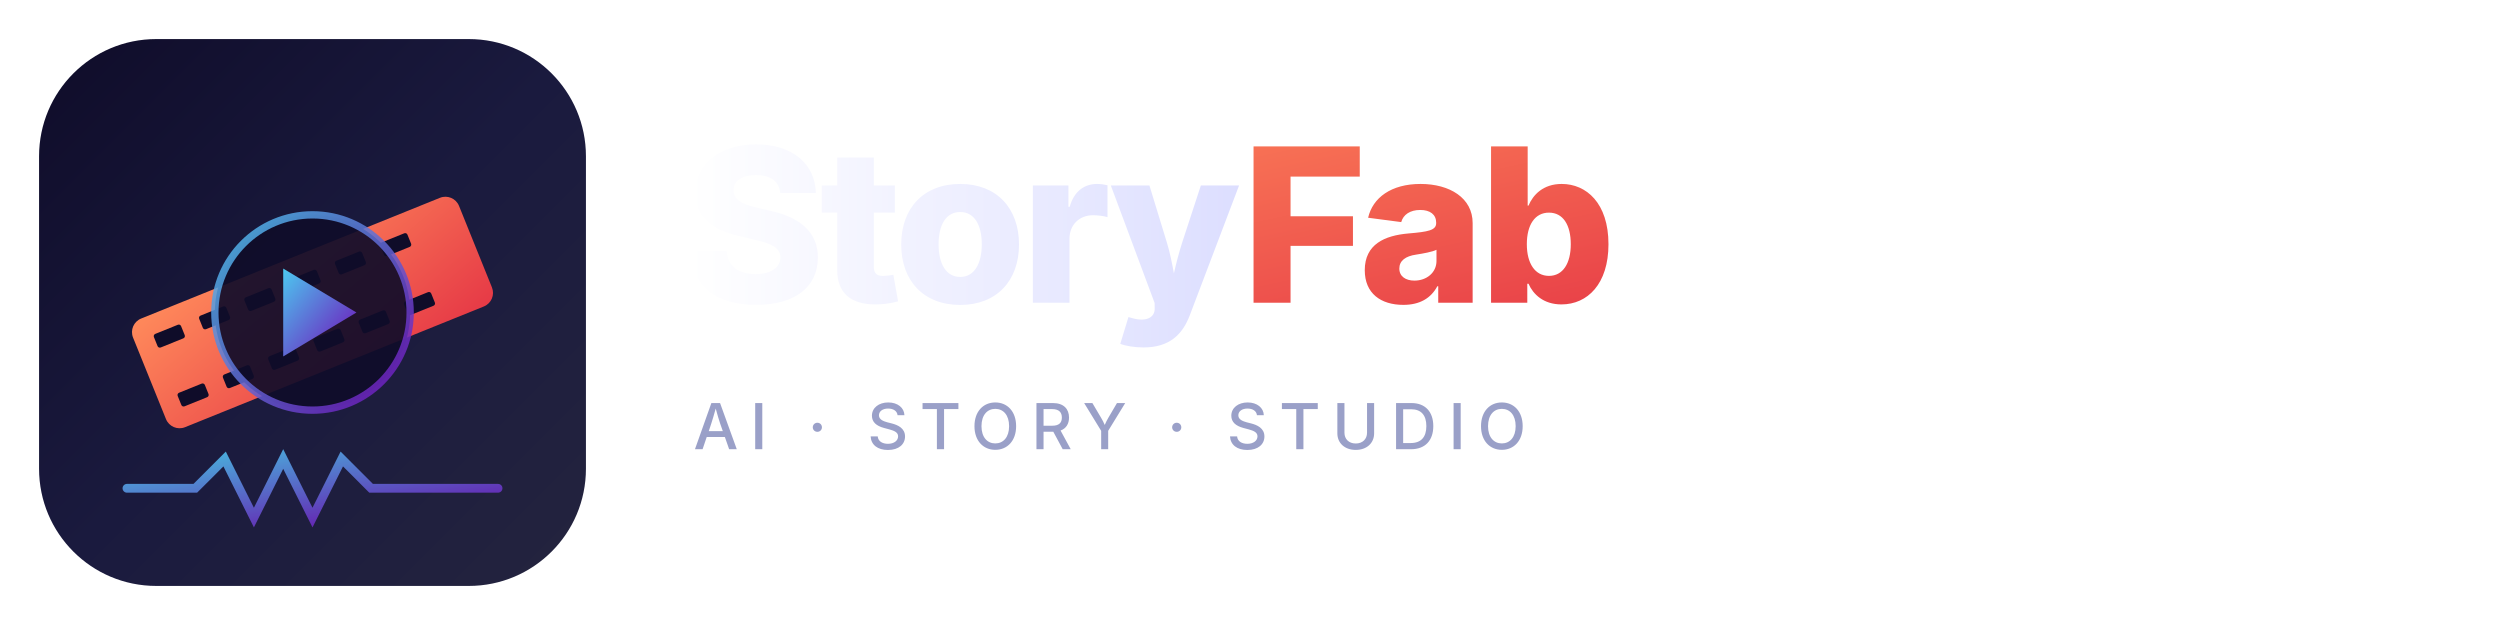
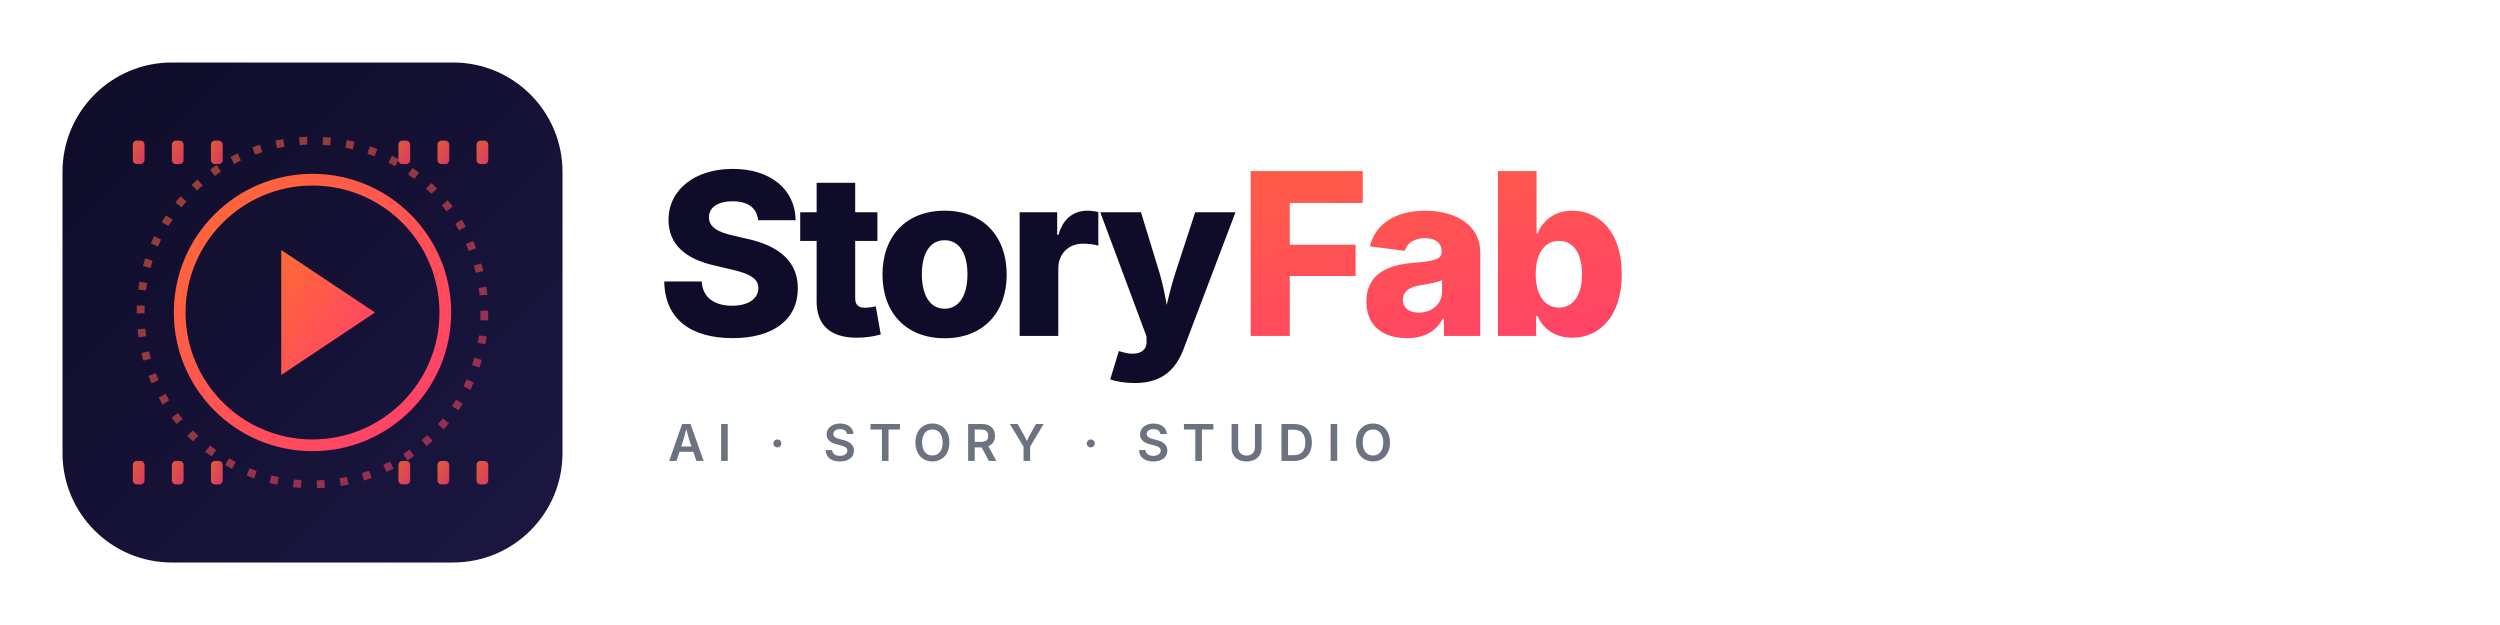
- <svg xmlns="http://www.w3.org/2000/svg" viewBox="0 0 512 128" width="512" height="128" role="img" aria-label="StoryFab horizontal logo">
+ <svg xmlns="http://www.w3.org/2000/svg" viewBox="0 0 640 160" width="640" height="160" role="img" aria-label="StoryFab">
  <defs>
-     <linearGradient id="bgGradH" x1="0%" y1="0%" x2="100%" y2="100%">
-       <stop offset="0%" stop-color="#0f0c29" />
-       <stop offset="50%" stop-color="#1a1a3e" />
-       <stop offset="100%" stop-color="#24243e" />
+     <linearGradient id="sfMarkBg" x1="0%" y1="0%" x2="100%" y2="100%">
+       <stop offset="0%" stop-color="#0F0C29" />
+       <stop offset="100%" stop-color="#1B1742" />
    </linearGradient>
-     <linearGradient id="filmGradH" x1="0%" y1="0%" x2="100%" y2="100%">
-       <stop offset="0%" stop-color="#ff8a5b" />
-       <stop offset="100%" stop-color="#e63946" />
-     </linearGradient>
-     <linearGradient id="aiGradH" x1="0%" y1="0%" x2="100%" y2="100%">
-       <stop offset="0%" stop-color="#4cc9f0" />
-       <stop offset="100%" stop-color="#7209b7" />
-     </linearGradient>
-     <linearGradient id="textGradH" x1="0%" y1="0%" x2="100%" y2="0%">
-       <stop offset="0%" stop-color="#ffffff" />
-       <stop offset="100%" stop-color="#c5c8ff" />
+     <linearGradient id="sfMarkRing" x1="0%" y1="0%" x2="100%" y2="100%">
+       <stop offset="0%" stop-color="#FF6B35" />
+       <stop offset="100%" stop-color="#FF3D6E" />
    </linearGradient>
  </defs>
-   <g transform="translate(8 8)">
-     <rect width="112" height="112" rx="24" ry="24" fill="url(#bgGradH)" />
-     <g transform="rotate(-22 56 56)">
-       <rect x="20" y="44" width="72" height="24" rx="3" fill="url(#filmGradH)" />
-       <g fill="#0f0c29">
-         <rect x="24" y="48" width="6" height="3" rx="0.5" />
-         <rect x="34" y="48" width="6" height="3" rx="0.5" />
-         <rect x="44" y="48" width="6" height="3" rx="0.5" />
-         <rect x="54" y="48" width="6" height="3" rx="0.5" />
-         <rect x="64" y="48" width="6" height="3" rx="0.5" />
-         <rect x="74" y="48" width="6" height="3" rx="0.5" />
-         <rect x="24" y="61" width="6" height="3" rx="0.5" />
-         <rect x="34" y="61" width="6" height="3" rx="0.5" />
-         <rect x="44" y="61" width="6" height="3" rx="0.5" />
-         <rect x="54" y="61" width="6" height="3" rx="0.5" />
-         <rect x="64" y="61" width="6" height="3" rx="0.5" />
-         <rect x="74" y="61" width="6" height="3" rx="0.5" />
-       </g>
-     </g>
-     <g transform="translate(56 56)">
-       <circle r="20" fill="#0f0c29" opacity="0.92" />
-       <circle r="20" fill="none" stroke="url(#aiGradH)" stroke-width="1.5" opacity="0.85" />
-       <path d="M -6 -9 L 9 0 L -6 9 Z" fill="url(#aiGradH)" />
-     </g>
-     <g stroke="url(#aiGradH)" stroke-width="1.8" stroke-linecap="round" fill="none" opacity="0.9">
-       <polyline points="18,92 32,92 38,86 44,98 50,86 56,98 62,86 68,92 94,92" />
+   <g transform="translate(16 16)">
+     <rect width="128" height="128" rx="28" ry="28" fill="url(#sfMarkBg)" />
+     <circle cx="64" cy="64" r="44" fill="none" stroke="url(#sfMarkRing)" stroke-width="2" stroke-dasharray="2 4" opacity="0.55" />
+     <circle cx="64" cy="64" r="34" fill="none" stroke="url(#sfMarkRing)" stroke-width="3" />
+     <path d="M 56 48 L 80 64 L 56 80 Z" fill="url(#sfMarkRing)" />
+     <g fill="url(#sfMarkRing)" opacity="0.85">
+       <rect x="18" y="20" width="3" height="6" rx="1" />
+       <rect x="28" y="20" width="3" height="6" rx="1" />
+       <rect x="38" y="20" width="3" height="6" rx="1" />
+       <rect x="86" y="20" width="3" height="6" rx="1" />
+       <rect x="96" y="20" width="3" height="6" rx="1" />
+       <rect x="106" y="20" width="3" height="6" rx="1" />
+       <rect x="18" y="102" width="3" height="6" rx="1" />
+       <rect x="28" y="102" width="3" height="6" rx="1" />
+       <rect x="38" y="102" width="3" height="6" rx="1" />
+       <rect x="86" y="102" width="3" height="6" rx="1" />
+       <rect x="96" y="102" width="3" height="6" rx="1" />
+       <rect x="106" y="102" width="3" height="6" rx="1" />
    </g>
  </g>
-   <g transform="translate(140 0)">
-     <text x="0" y="62" font-family="Inter, 'Helvetica Neue', Helvetica, Arial, 'PingFang SC', 'Microsoft YaHei', sans-serif" font-size="44" font-weight="800" letter-spacing="-1.2" fill="url(#textGradH)">Story<tspan fill="url(#filmGradH)">Fab</tspan>
+   <g transform="translate(168 0)">
+     <text x="0" y="86" font-family="Inter, 'Helvetica Neue', Helvetica, Arial, 'PingFang SC', 'Microsoft YaHei', sans-serif" font-size="58" font-weight="800" letter-spacing="-2" fill="#0F0C29">Story<tspan fill="url(#sfMarkRing)">Fab</tspan>
    </text>
-     <text x="2" y="92" font-family="Inter, 'Helvetica Neue', Helvetica, Arial, 'PingFang SC', 'Microsoft YaHei', sans-serif" font-size="13" font-weight="500" letter-spacing="2.4" fill="#9aa0c8">AI · STORY · STUDIO</text>
+     <text x="3" y="118" font-family="Inter, 'SF Mono', 'JetBrains Mono', Menlo, Consolas, monospace" font-size="13" font-weight="600" letter-spacing="3.2" fill="#6B7280">AI · STORY · STUDIO</text>
  </g>
</svg>
